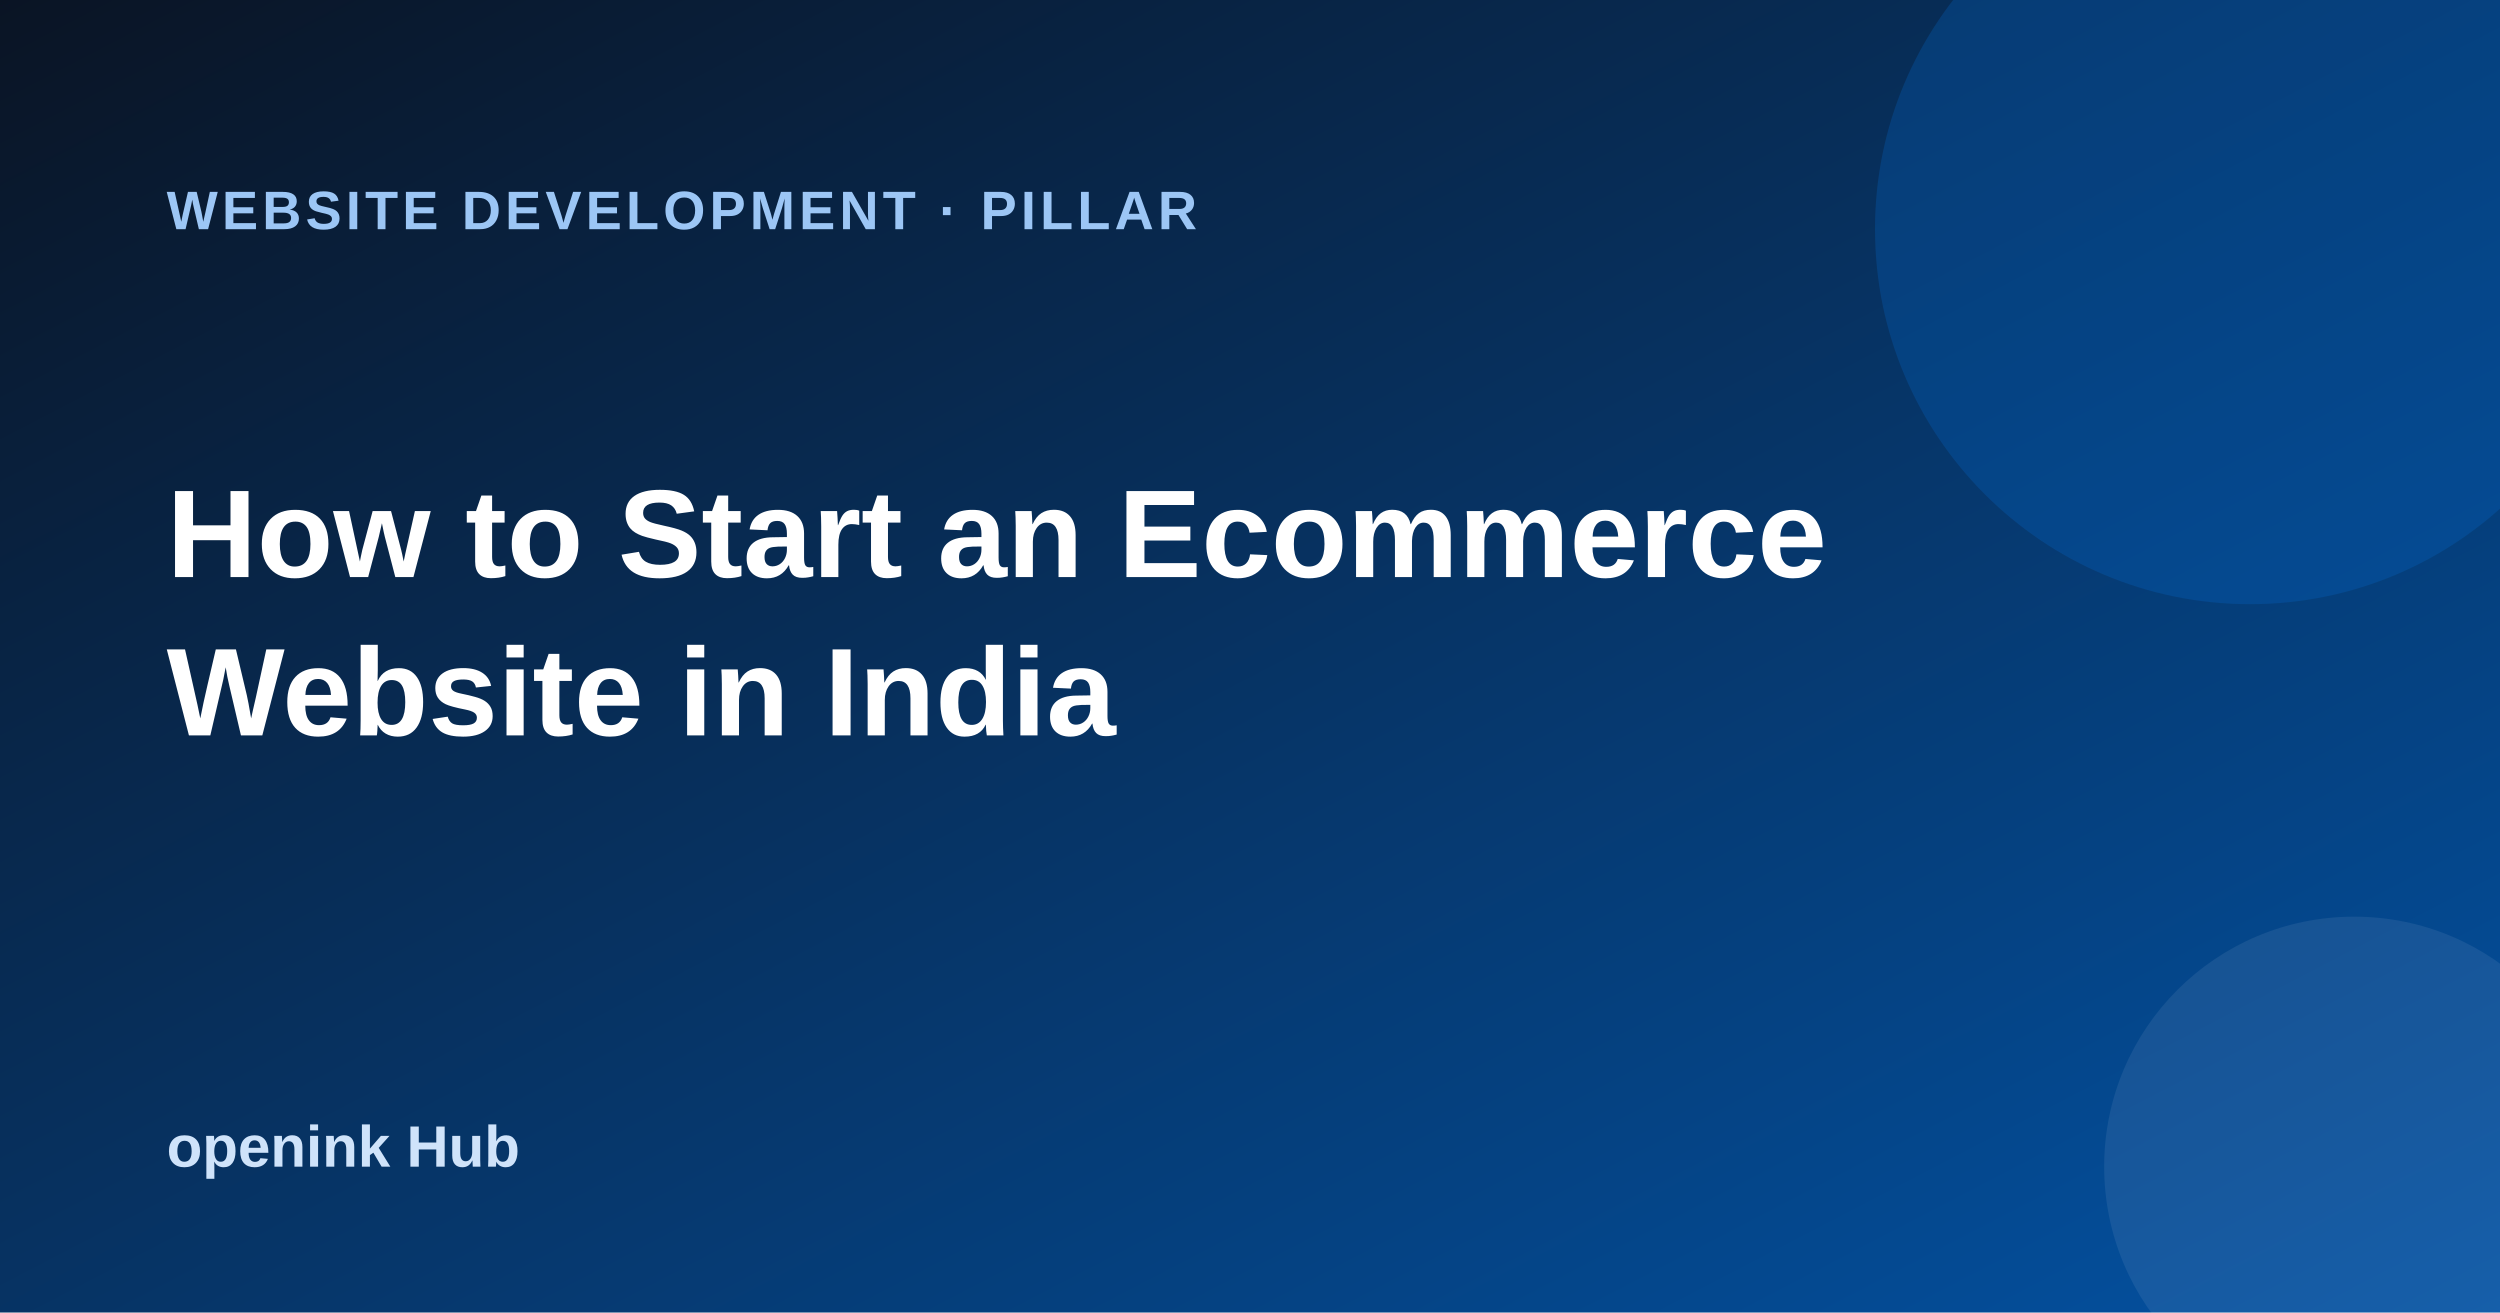
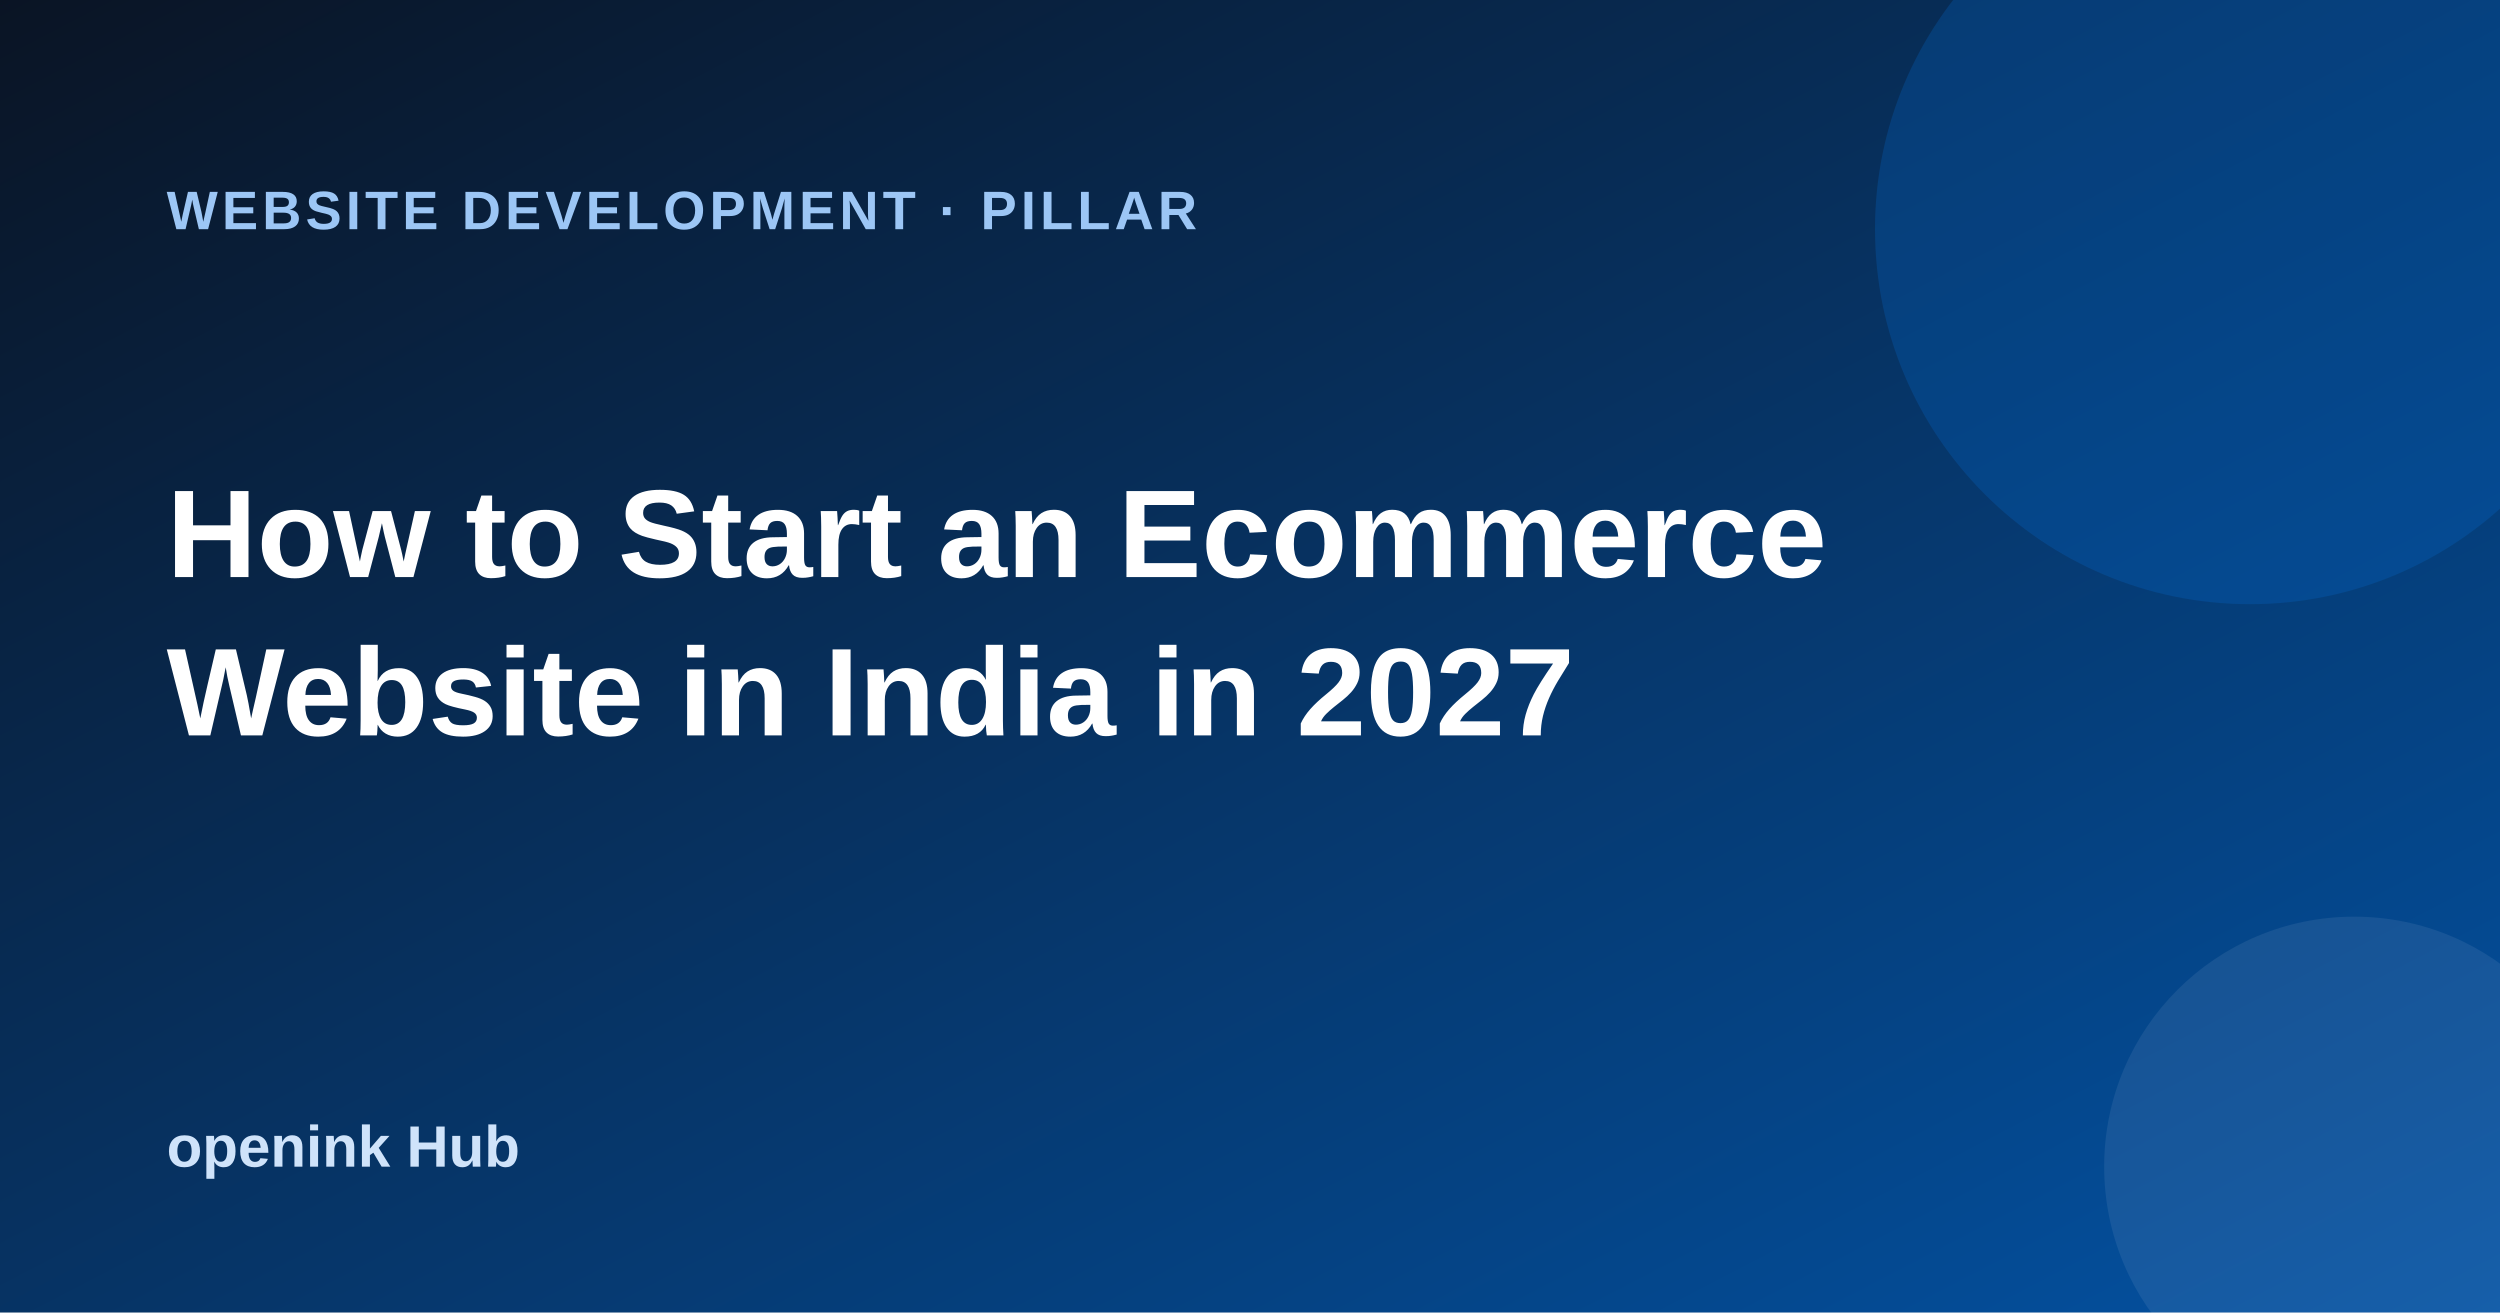
- <svg xmlns="http://www.w3.org/2000/svg" width="1200" height="630" viewBox="0 0 1200 630" role="img" aria-label="How to Start an Ecommerce Website in India">
+ <svg xmlns="http://www.w3.org/2000/svg" width="1200" height="630" viewBox="0 0 1200 630" role="img" aria-label="How to Start an Ecommerce Website in India in 2027">
  <defs>
    <linearGradient id="g" x1="0" y1="0" x2="1" y2="1">
      <stop offset="0" stop-color="#0a1424" />
      <stop offset="1" stop-color="#0352a3" />
    </linearGradient>
  </defs>
  <rect width="1200" height="630" fill="url(#g)" />
  <circle cx="1080" cy="110" r="180" fill="#046bd2" opacity=".25" />
  <circle cx="1130" cy="560" r="120" fill="#eef5fd" opacity=".08" />
  <text x="80" y="110" fill="#9cc6f5" font-family="Segoe UI,Arial,sans-serif" font-size="26" font-weight="600" letter-spacing="2">WEBSITE DEVELOPMENT · PILLAR</text>
  <text x="80" y="277" fill="#fff" font-family="Segoe UI,Arial,sans-serif" font-size="60" font-weight="700">How to Start an Ecommerce</text>
-   <text x="80" y="353" fill="#fff" font-family="Segoe UI,Arial,sans-serif" font-size="60" font-weight="700">Website in India</text>
+   <text x="80" y="353" fill="#fff" font-family="Segoe UI,Arial,sans-serif" font-size="60" font-weight="700">Website in India in 2027</text>
  <text x="80" y="560" fill="#cfe3fa" font-family="Segoe UI,Arial,sans-serif" font-size="28" font-weight="600">openink Hub</text>
</svg>
